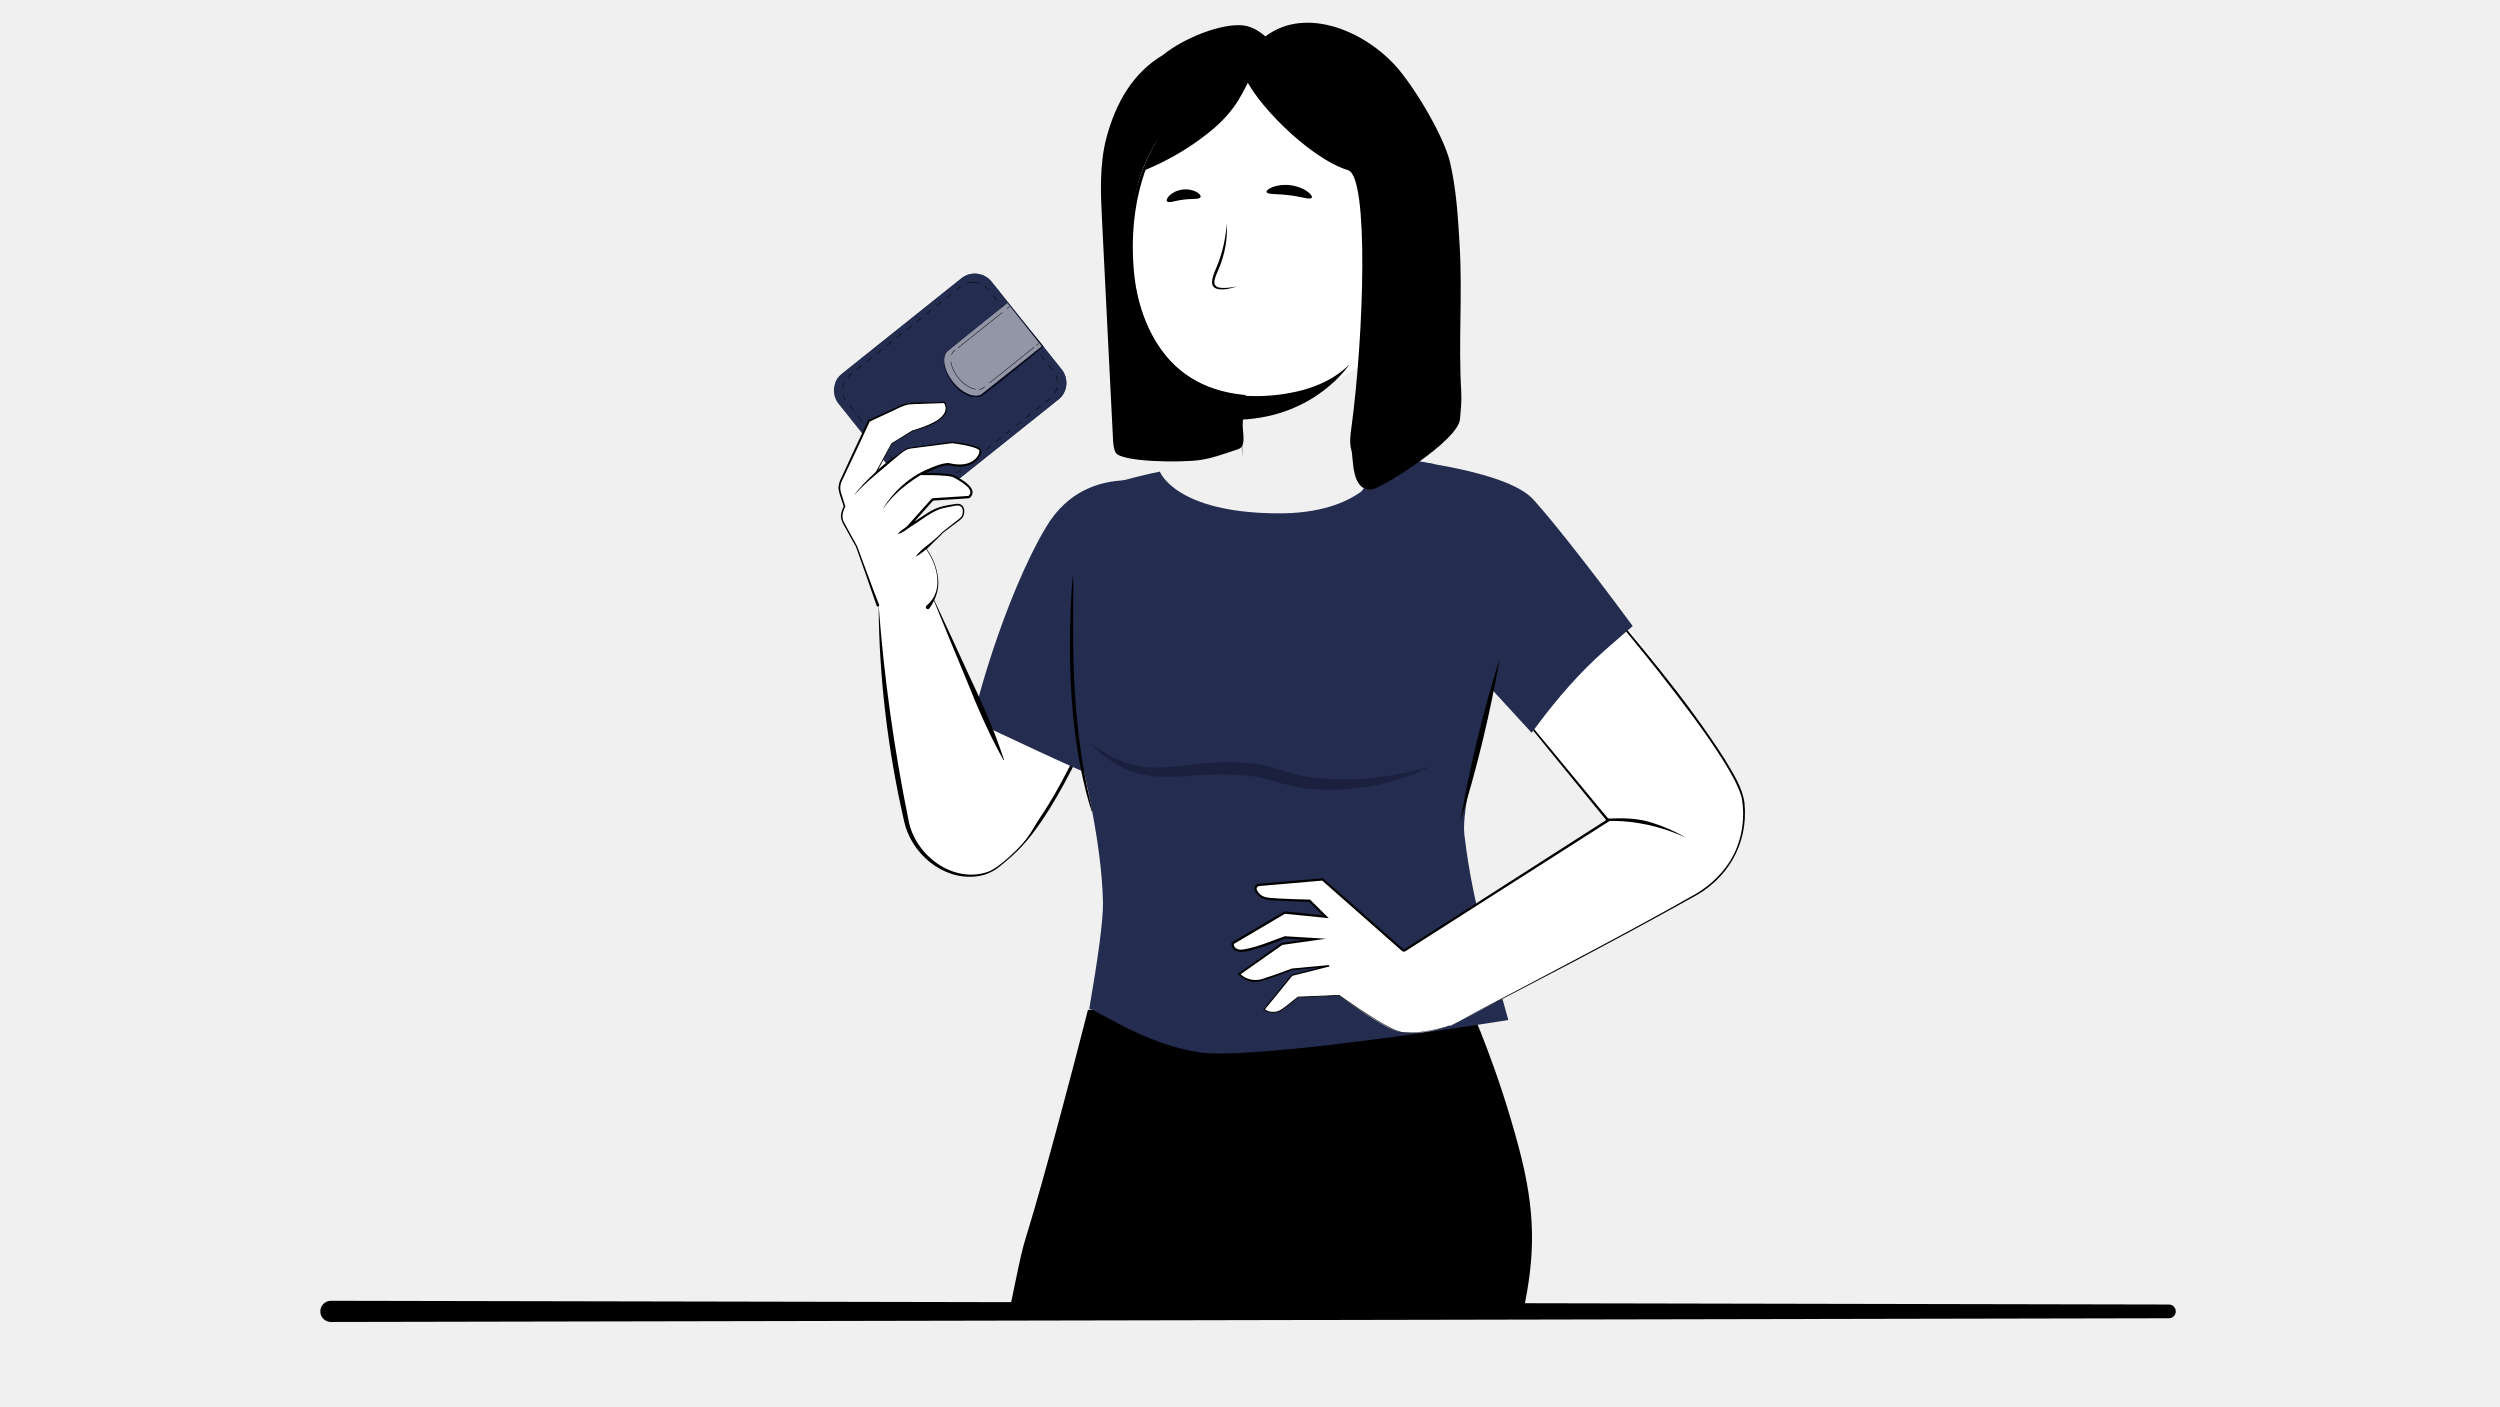
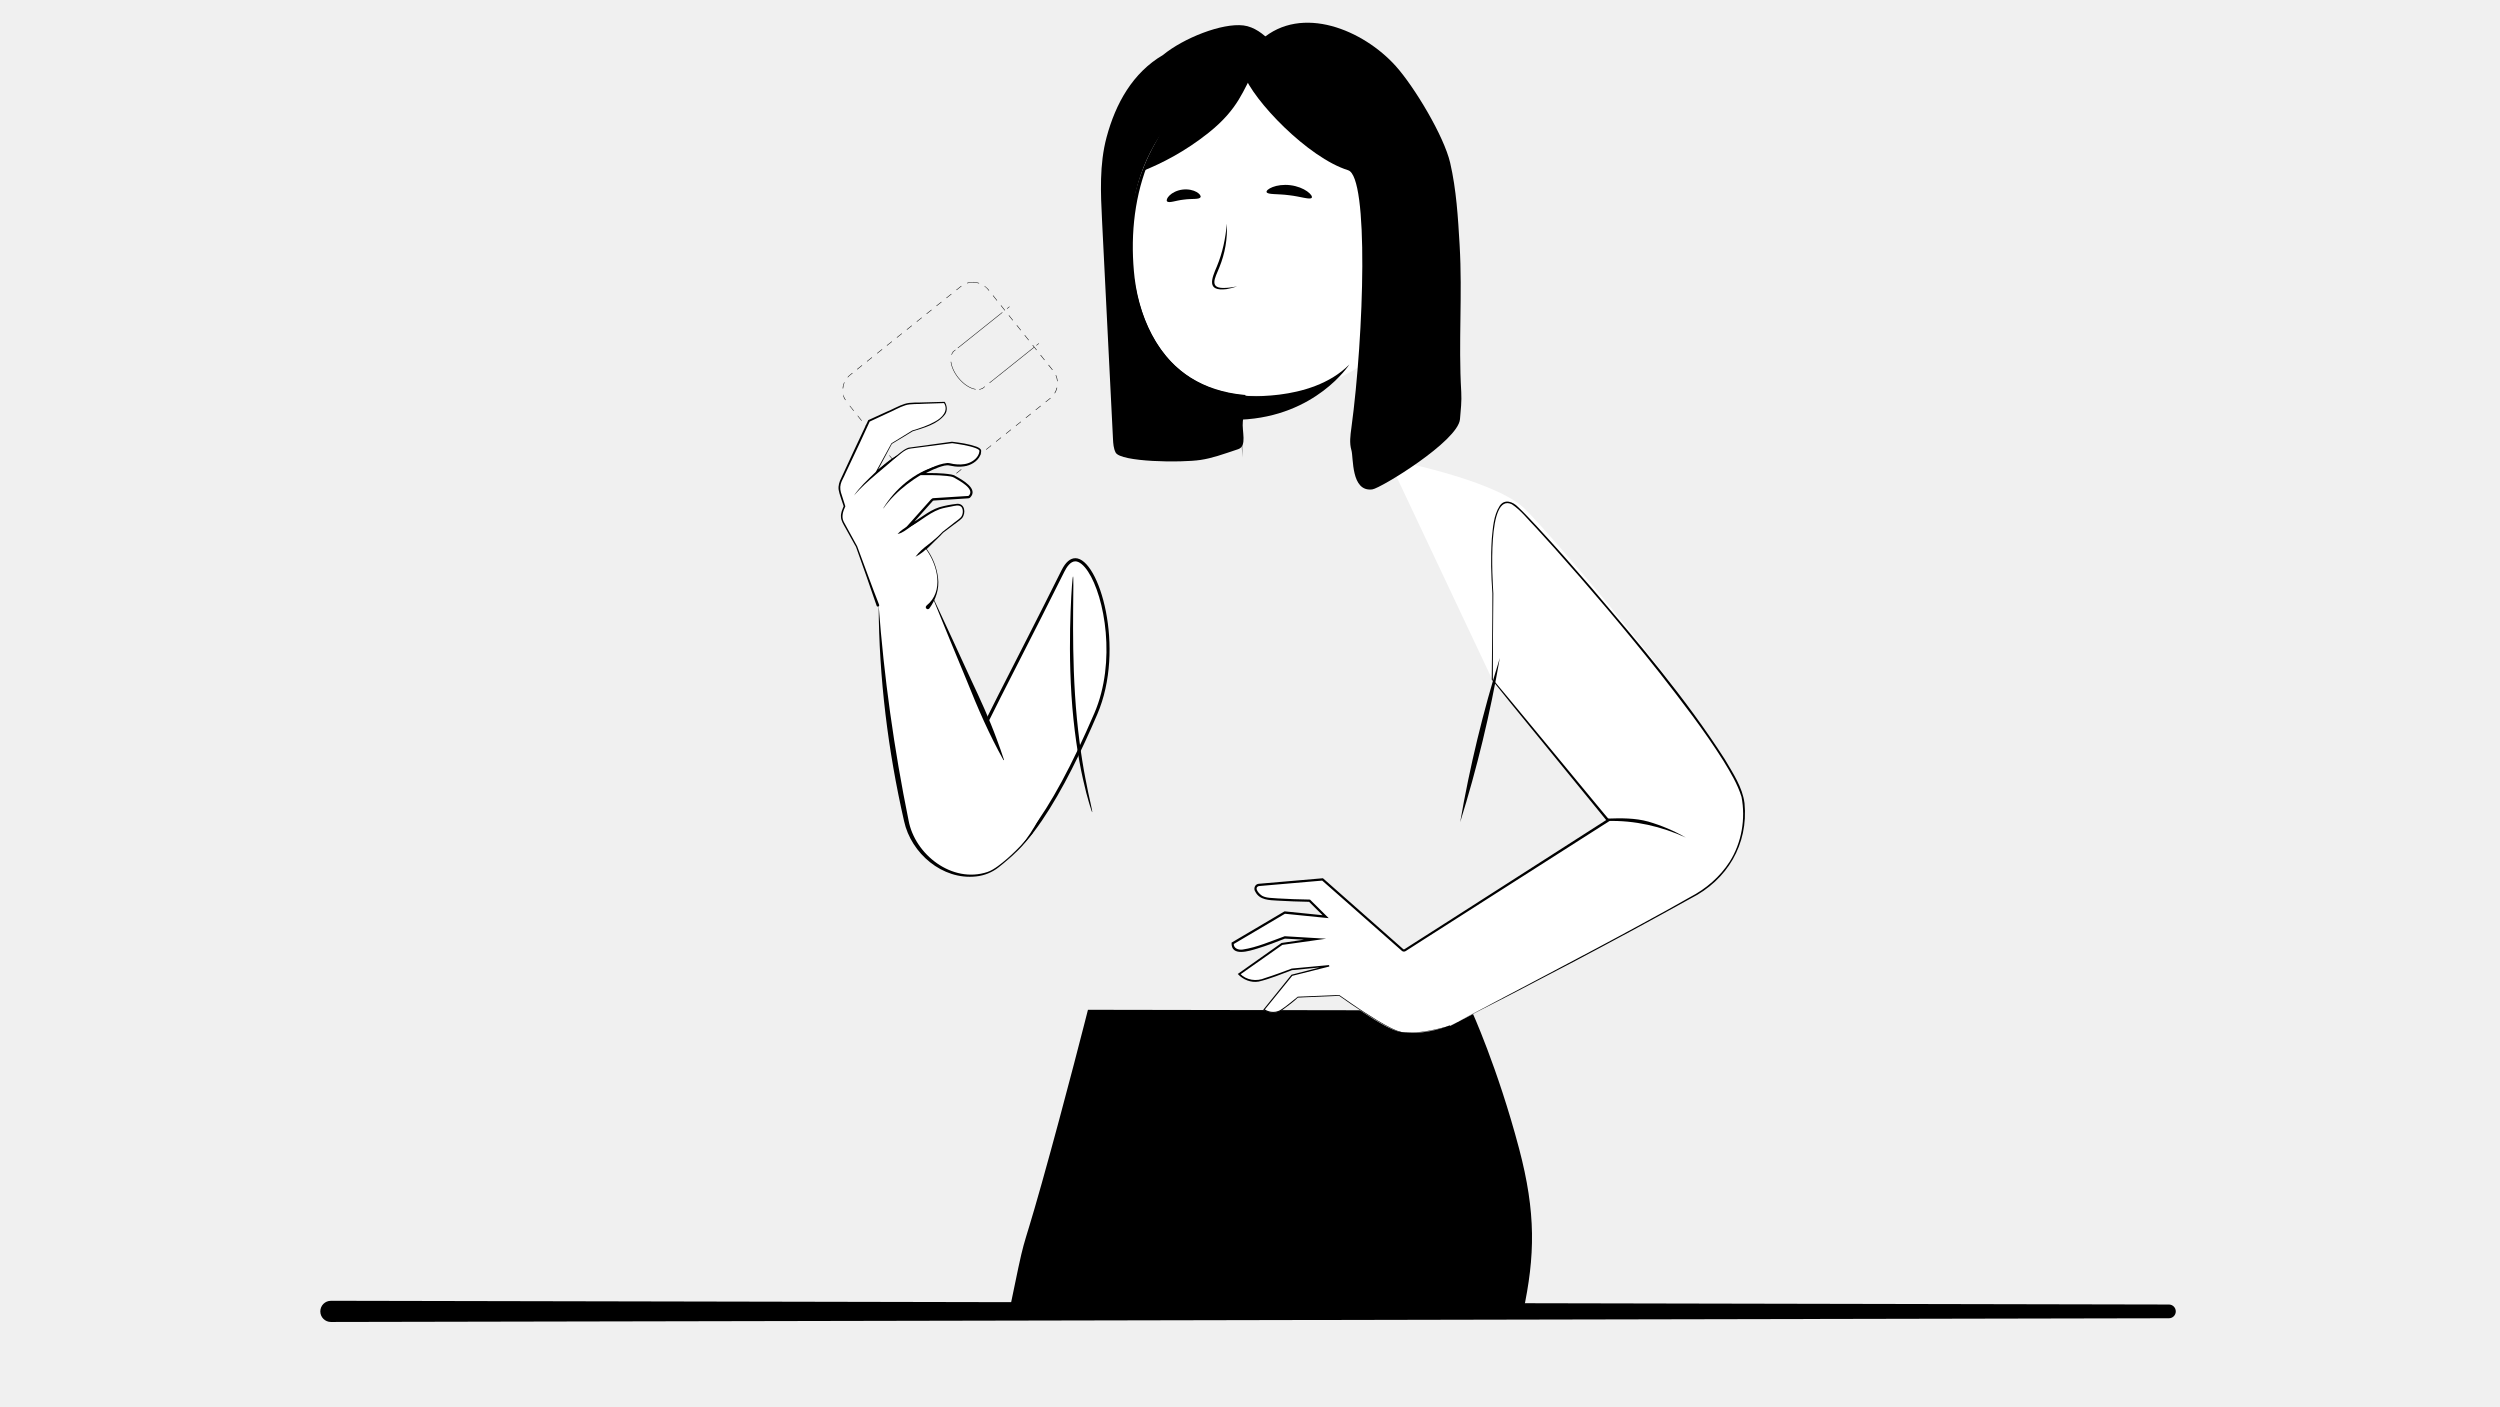
<svg xmlns="http://www.w3.org/2000/svg" width="640" height="360" viewBox="0 0 640 360" fill="none">
+   <defs>
+     <ref id="colorOne" param="c1" default="#242C4F" />
+     <ref id="colorTwo" param="c2" default="#9296A7" />
+   </defs>
  <path d="M376.702 258.683C376.702 258.683 383.381 273.25 388.866 293.965C393.244 310.5 393 321.5 389.91 335.918L257.953 337.7C263.202 312.333 260.669 324.366 266.721 302.804C272.773 281.241 278.516 258.506 278.516 258.506L376.695 258.675L376.702 258.683Z" fill="black" />
  <path d="M249.649 223.1C248.425 223.1 247.209 222.842 246.037 222.341C243.929 221.434 242.572 220.085 241.901 218.22C239.225 210.796 247.298 194.984 260.67 168.791C264.098 162.075 267.983 154.468 272.111 146.167C273.04 144.294 274.131 143.307 275.266 143.307C276.402 143.307 277.67 144.28 278.871 146.108C283.169 152.632 286.228 169.433 280.523 182.724C269.015 209.514 258.628 223.1 249.649 223.1Z" fill="white" />
  <path d="M275.273 143.703C276.268 143.703 277.433 144.632 278.546 146.328C282.8 152.778 285.815 169.402 280.161 182.568C268.72 209.195 258.458 222.701 249.656 222.701C248.491 222.701 247.326 222.457 246.198 221.971C244.193 221.108 242.911 219.84 242.277 218.086C239.66 210.825 247.702 195.078 261.031 168.974C264.459 162.259 268.344 154.651 272.479 146.343C273.076 145.141 274.049 143.703 275.273 143.703ZM275.273 142.9C274.035 142.9 272.818 143.851 271.757 145.981C247.253 195.24 232.87 217.113 245.881 222.701C247.142 223.239 248.395 223.497 249.656 223.497C261.414 223.497 272.995 201.278 280.898 182.878C288.174 165.944 281.392 142.893 275.273 142.893" fill="black" />
-   <path d="M300.118 124.832C300.118 124.832 278.784 116.48 267.814 134.902C256.771 153.443 248.581 184.257 249.311 184.567C249.311 184.567 282.403 200.379 282.956 199.672C283.509 198.964 300.118 124.832 300.118 124.832Z" fill="#242C4F" />
-   <path d="M374.88 213.67C373.369 201.02 392.248 144.684 388.57 137.939C384.205 129.948 379.524 122.215 377.327 122.244L367.442 119.723L367.162 118.794L355.418 116.656L348.533 125.805C344.316 128.857 337.615 131.481 327.051 131.422C300.807 131.275 296.922 120.733 296.922 120.733C289.639 122.126 277.859 125.783 277.859 125.783C274.07 128.26 274.187 140.947 275.168 152.535C274.541 166.512 274.195 182.229 275.396 187.913C277.667 198.595 281.994 215.543 282.363 230.884C282.473 235.454 280.992 245.871 278.854 258.241C281.943 259.147 292.698 267.057 306.771 269.365C320.837 271.672 386.13 261.123 386.13 261.123C382.178 246.217 377.313 234.053 374.88 213.678" fill="#242C4F" />
+   <path d="M300.118 124.832C300.118 124.832 278.784 116.48 267.814 134.902C256.771 153.443 248.581 184.257 249.311 184.567C249.311 184.567 282.403 200.379 282.956 199.672C283.509 198.964 300.118 124.832 300.118 124.832Z" fill="url(#colorOne)" />
+   <path d="M374.88 213.67C373.369 201.02 392.248 144.684 388.57 137.939C384.205 129.948 379.524 122.215 377.327 122.244L367.442 119.723L367.162 118.794L355.418 116.656L348.533 125.805C344.316 128.857 337.615 131.481 327.051 131.422C300.807 131.275 296.922 120.733 296.922 120.733C289.639 122.126 277.859 125.783 277.859 125.783C274.07 128.26 274.187 140.947 275.168 152.535C274.541 166.512 274.195 182.229 275.396 187.913C277.667 198.595 281.994 215.543 282.363 230.884C282.473 235.454 280.992 245.871 278.854 258.241C281.943 259.147 292.698 267.057 306.771 269.365C320.837 271.672 386.13 261.123 386.13 261.123C382.178 246.217 377.313 234.053 374.88 213.678" fill="url(#colorOne)" />
  <path d="M311.131 37.83C315.245 28.305 323.965 23.646 327.954 14.063C327.954 14.063 323.833 7.199 318.341 6.514C312.849 5.828 302.985 9.757 297.744 14.063C289.981 18.626 285.61 26.455 283.28 35.154C281.422 42.098 281.769 49.411 282.13 56.591C283.059 75.175 283.988 93.76 284.924 112.352C284.983 113.546 285.057 114.777 285.595 115.839C286.848 118.294 302.358 118.5 307.357 117.741C310.335 117.291 312.849 116.37 316.97 114.991C319.314 114.21 317.891 110.391 318.164 107.936C320.184 89.978 320.073 71.777 317.832 53.841L311.124 37.83H311.131Z" fill="black" />
  <path d="M367.089 60.196C367.089 84.914 345.025 101.265 322.46 101.265C299.894 101.265 289.5 84.789 289.5 60.071C289.5 35.353 308.136 16.127 330.694 16.127C353.252 16.127 367.082 35.478 367.082 60.196" fill="white" />
  <path d="M316.969 101.257C316.969 101.257 335.509 103.314 345.439 93.303C345.439 93.303 336.888 106.594 317.654 107.435L316.969 101.257Z" fill="black" />
  <path d="M298.774 51.548C299.276 52.079 300.964 51.32 303.065 51.099C305.158 50.804 306.979 51.121 307.333 50.487C307.488 50.177 307.149 49.624 306.323 49.153C305.505 48.681 304.185 48.356 302.74 48.533C301.303 48.71 300.101 49.352 299.423 50.008C298.738 50.671 298.546 51.283 298.767 51.548" fill="black" />
  <path d="M314.064 57.305C314.278 61.087 313.593 64.92 312.162 68.429C311.057 71.186 309.258 74.031 313.924 73.692C314.853 73.648 315.782 73.479 316.704 73.316C315.812 73.626 314.897 73.862 313.954 74.024C308.838 74.636 310.135 71.415 311.528 68.186C312.959 64.721 313.747 61.057 314.057 57.312" fill="black" />
  <path d="M315.188 101.715C315.954 100.978 316.854 101.236 317.48 101.988C317.945 107.015 317.974 112.072 318.048 117.122C317.812 112.655 317.546 106.411 317.008 102.032L317.229 102.246C316.544 102.784 315.586 102.489 315.195 101.715" fill="black" />
  <path d="M362.09 44.861C357.896 29.83 345.282 16.738 329.072 16.413C313.089 15.713 299.009 27.891 293.657 42.407C290.163 51.526 289.352 61.559 290.465 71.209C291.851 82.628 297.667 94.26 308.769 98.838C314.151 101.22 320.137 101.522 325.939 101.772C329.838 101.883 333.826 101.721 337.512 100.305L337.564 100.431C332.057 102.819 325.88 102.532 320.012 102.281C316.023 102.134 312.035 101.433 308.327 99.9C294.63 94.577 288.784 79.185 288.777 65.414C288.224 47.678 296.208 29.012 311.998 19.989C320.587 14.858 331.549 13.796 340.8 17.762C351.762 22.377 360.056 33.568 362.09 44.861Z" fill="black" />
  <path d="M324.248 49.174C324.491 49.867 327.035 49.579 330.02 49.977C333.013 50.316 335.409 51.223 335.815 50.611C335.992 50.316 335.586 49.66 334.62 48.975C333.662 48.289 332.129 47.633 330.337 47.412C328.546 47.191 326.902 47.456 325.804 47.883C324.698 48.311 324.138 48.849 324.248 49.181" fill="black" />
  <path d="M292.859 43.638C297.341 41.825 303.298 38.861 309.416 33.974C317.223 27.745 318.262 22.864 321.086 18.183C314.547 17.896 311.834 15.721 305.295 15.434L292.852 43.638H292.859Z" fill="black" />
  <path d="M274.701 147.566C274.76 147.566 274.789 148.422 274.782 149.962C274.767 151.68 274.745 153.862 274.723 156.479C274.686 161.978 274.678 169.571 275.209 177.931C275.74 186.291 276.802 193.81 277.848 199.199C278.364 201.897 278.821 204.072 279.175 205.568C279.514 207.065 279.669 207.905 279.61 207.927C279.551 207.942 279.278 207.139 278.829 205.657C278.372 204.182 277.819 202.023 277.214 199.332C276.005 193.95 274.826 186.394 274.295 177.99C273.764 169.586 273.868 161.964 274.074 156.464C274.177 153.715 274.302 151.488 274.42 149.955C274.538 148.422 274.634 147.574 274.693 147.574" fill="black" />
  <path d="M237.68 150.396L256.869 194.51L268.428 196.943C270.33 205.258 262.007 218.668 253.832 223.098C246.666 226.976 234.628 221.27 232.063 210.286C231.06 205.671 230.139 200.901 229.306 195.977C226.696 180.511 225.406 168.281 225.008 154.938" fill="white" />
-   <path d="M270.929 102.275L240.329 126.72C237.97 128.607 234.527 128.224 232.64 125.865L214.674 103.381C212.787 101.022 213.171 97.579 215.537 95.692L246.13 71.247C248.489 69.36 251.932 69.743 253.819 72.109L271.784 94.594C273.672 96.953 273.288 100.395 270.929 102.282" fill="#242C4F" />
-   <path d="M246.233 71.165L215.448 95.765C214.659 96.392 214.106 97.21 213.797 98.109L245.216 73.008C247.42 71.246 250.737 71.747 252.632 74.114L257.792 80.572L253.974 83.624L244.309 91.408C242.945 93.023 243.55 96.362 245.813 99.193C248.076 102.024 251.194 103.351 253.074 102.378L262.805 94.666L266.624 91.615L268.54 94.01C270.435 96.384 270.184 99.731 267.988 101.486L235.979 127.066C235.713 127.28 235.433 127.457 235.138 127.604C236.849 128.216 238.788 127.98 240.262 126.801L271.047 102.208C273.354 100.365 273.664 96.915 271.74 94.504L253.922 72.204C251.998 69.794 248.563 69.337 246.255 71.18" fill="#242C4F" />
+   <path d="M270.929 102.275L240.329 126.72C237.97 128.607 234.527 128.224 232.64 125.865L214.674 103.381C212.787 101.022 213.171 97.579 215.537 95.692L246.13 71.247C248.489 69.36 251.932 69.743 253.819 72.109L271.784 94.594C273.672 96.953 273.288 100.395 270.929 102.282" fill="url(#colorOne)" />
+   <path d="M246.233 71.165L215.448 95.765C214.659 96.392 214.106 97.21 213.797 98.109L245.216 73.008C247.42 71.246 250.737 71.747 252.632 74.114L257.792 80.572L253.974 83.624L244.309 91.408C242.945 93.023 243.55 96.362 245.813 99.193C248.076 102.024 251.194 103.351 253.074 102.378L262.805 94.666L266.624 91.615L268.54 94.01C270.435 96.384 270.184 99.731 267.988 101.486L235.979 127.066C235.713 127.28 235.433 127.457 235.138 127.604C236.849 128.216 238.788 127.98 240.262 126.801L271.047 102.208C273.354 100.365 273.664 96.915 271.74 94.504L253.922 72.204C251.998 69.794 248.563 69.337 246.255 71.18" fill="url(#colorOne)" />
  <path d="M249.084 72.188H249.032C248.619 72.188 248.207 72.247 247.801 72.35C247.72 72.372 247.639 72.402 247.558 72.424L247.595 72.542C248.096 72.372 248.619 72.291 249.15 72.291V72.166L249.084 72.188ZM246.047 73.198C246.047 73.198 246.032 73.206 246.032 73.213C246.032 73.213 245.966 73.264 245.936 73.287L244.801 74.193L244.882 74.289L246.025 73.375C246.061 73.346 246.106 73.309 246.15 73.279L246.076 73.176L246.047 73.198ZM243.511 75.225L242.243 76.243L242.324 76.338L243.592 75.321L243.511 75.225ZM240.967 77.253L239.699 78.27L239.781 78.366L241.049 77.348L240.967 77.253ZM238.432 79.28L237.164 80.297L237.245 80.393L238.513 79.376L238.432 79.28ZM235.888 81.314L234.945 82.067C234.775 82.207 234.65 82.302 234.65 82.302L234.731 82.398L235.999 81.381L235.918 81.285L235.888 81.314ZM233.352 83.342L232.888 83.718C232.888 83.718 232.873 83.733 232.858 83.74C232.505 84.02 232.106 84.344 232.106 84.344L232.188 84.44L233.456 83.423L233.374 83.327L233.352 83.342ZM230.809 85.369C230.809 85.369 230.809 85.369 230.802 85.376C230.603 85.531 229.563 86.364 229.563 86.364L229.644 86.46L230.912 85.443L230.831 85.347L230.809 85.369ZM228.273 87.396L227.005 88.414L227.086 88.51L228.354 87.492L228.273 87.396ZM225.73 89.431C225.73 89.431 225.42 89.674 225.111 89.925C225.111 89.925 225.103 89.932 225.096 89.94H225.081V89.954L224.521 90.404L224.602 90.5L225.87 89.483L225.789 89.387L225.73 89.431ZM223.186 91.458L221.919 92.476L222 92.571L223.268 91.554L223.186 91.458ZM220.651 93.486L219.383 94.503L219.464 94.599L220.732 93.581L220.651 93.486ZM218.107 95.52L217.635 95.903C217.635 95.903 217.628 95.903 217.628 95.911C217.392 96.103 217.186 96.302 216.994 96.523C216.994 96.523 216.987 96.53 216.979 96.537L217.075 96.619C217.274 96.383 217.503 96.162 217.746 95.97L218.269 95.557L218.188 95.461L218.107 95.52ZM216.058 97.982C215.918 98.322 215.822 98.675 215.756 99.037C215.756 99.037 215.756 99.044 215.756 99.051V99.059C215.756 99.059 215.756 99.059 215.756 99.066C215.756 99.066 215.756 99.073 215.756 99.081V99.096C215.741 99.213 215.726 99.331 215.719 99.442H215.844C215.881 98.919 215.999 98.403 216.198 97.909L216.08 97.864L216.058 97.982ZM215.969 101.138L215.851 101.167C215.874 101.241 215.888 101.307 215.91 101.381C215.91 101.381 215.91 101.388 215.91 101.396C215.91 101.396 215.91 101.403 215.91 101.41C215.91 101.41 215.91 101.418 215.91 101.425C215.91 101.425 215.91 101.425 215.91 101.432C215.91 101.432 215.91 101.432 215.91 101.44C215.91 101.44 215.91 101.44 215.91 101.447V101.455C215.91 101.455 215.91 101.455 215.91 101.462C215.91 101.462 215.91 101.462 215.91 101.469C215.91 101.469 215.91 101.477 215.91 101.484C215.91 101.484 215.91 101.491 215.91 101.499C215.91 101.499 215.91 101.506 215.91 101.513C215.91 101.528 215.925 101.543 215.933 101.558C215.933 101.558 215.933 101.565 215.933 101.572C216.05 101.875 216.205 102.17 216.39 102.45L216.493 102.383C216.205 101.941 215.992 101.455 215.851 100.938M217.599 103.858L217.503 103.939L218.137 104.728C218.137 104.728 218.137 104.728 218.137 104.735C218.336 104.986 218.498 105.199 218.498 105.199L218.594 105.118L217.576 103.85L217.599 103.858ZM219.626 106.394L219.53 106.475L219.788 106.799C219.788 106.799 219.788 106.799 219.788 106.806C220.09 107.182 220.525 107.728 220.525 107.728L220.621 107.647L219.604 106.379L219.626 106.394ZM221.653 108.937L221.557 109.018L222.575 110.286L222.67 110.205L221.653 108.937ZM223.688 111.473L223.592 111.554C223.592 111.554 223.806 111.827 224.042 112.114C224.042 112.114 224.042 112.114 224.042 112.122L224.602 112.822L224.698 112.741L223.68 111.473H223.688ZM225.715 114.016L225.619 114.097L226.637 115.365L226.732 115.284L225.715 114.016ZM227.742 116.552L227.646 116.633L228.479 117.673V117.687C228.479 117.687 228.479 117.695 228.487 117.695C228.583 117.813 228.642 117.886 228.642 117.886L228.738 117.805L227.72 116.537L227.742 116.552ZM229.777 119.095L229.681 119.177L230.698 120.444L230.794 120.363L229.777 119.095ZM231.804 121.631L231.708 121.712C231.708 121.712 232.018 122.103 232.298 122.45L232.718 122.98L232.814 122.899L231.797 121.631H231.804ZM233.839 124.153L233.75 124.241C233.75 124.241 233.75 124.248 233.758 124.256C233.765 124.263 233.758 124.256 233.765 124.263C233.773 124.271 233.78 124.278 233.787 124.285C234.126 124.632 234.51 124.919 234.923 125.148C234.937 125.155 234.952 125.162 234.959 125.17C234.959 125.17 234.967 125.17 234.974 125.177C234.974 125.177 234.974 125.177 234.989 125.177H234.996C234.996 125.177 235.004 125.177 235.011 125.185C235.011 125.185 235.018 125.185 235.026 125.185C235.026 125.185 235.026 125.185 235.033 125.185L235.092 125.074C234.62 124.831 234.2 124.514 233.831 124.13M238.181 125.59C237.923 125.634 237.65 125.656 237.385 125.656C237.119 125.656 236.861 125.634 236.596 125.597L236.574 125.723C236.648 125.737 236.721 125.745 236.795 125.752C236.795 125.752 236.795 125.752 236.802 125.752C236.802 125.752 236.802 125.752 236.81 125.752C236.81 125.752 236.81 125.752 236.817 125.752C236.817 125.752 236.817 125.752 236.824 125.752H236.832H236.839H236.847H236.861H236.869H236.876H236.883H236.891H236.898H236.906H236.913H236.928H236.942H236.95H236.965H236.979H236.994H237.009H237.031H237.053H237.082H237.112H237.267H237.296C237.488 125.752 237.68 125.73 237.871 125.708C237.901 125.708 237.938 125.701 237.967 125.693L237.945 125.568L238.181 125.59ZM240.982 124.16L240.474 124.565C240.223 124.764 239.958 124.934 239.685 125.081L239.744 125.192C239.795 125.162 239.854 125.133 239.906 125.104C239.906 125.104 239.921 125.096 239.928 125.089C239.928 125.089 239.935 125.089 239.943 125.081H239.95C239.95 125.081 239.95 125.081 239.958 125.081C239.994 125.052 240.466 124.676 240.466 124.676L240.385 124.58L240.982 124.16ZM243.526 122.133L242.258 123.15L242.339 123.246L243.607 122.228L243.526 122.133ZM246.061 120.105L244.793 121.123L244.875 121.219L245.007 121.115L245.015 121.108C245.015 121.108 245.015 121.108 245.022 121.101C245.361 120.828 246.135 120.209 246.135 120.209L246.054 120.113L246.061 120.105ZM248.605 118.071L247.337 119.088L247.418 119.184C247.418 119.184 247.558 119.066 247.75 118.919L248.664 118.189L248.583 118.093L248.605 118.071ZM251.141 116.043L249.873 117.061L249.954 117.157C249.954 117.157 250.448 116.759 250.816 116.464C250.816 116.464 250.816 116.464 250.816 116.456L251.185 116.161L251.104 116.066L251.141 116.043ZM253.684 114.016L252.416 115.034L252.497 115.129L252.984 114.739C253.345 114.451 253.765 114.112 253.765 114.112L253.684 114.016ZM256.22 111.982L254.952 112.999L255.033 113.095L256.301 112.077L256.22 111.982ZM258.763 109.954L257.495 110.972L257.576 111.067L258.395 110.411C258.395 110.411 258.402 110.404 258.409 110.397C258.645 110.205 258.837 110.05 258.837 110.05L258.756 109.954H258.763ZM261.299 107.927L260.031 108.944L260.112 109.04L261.38 108.023L261.299 107.927ZM263.842 105.9L262.574 106.917L262.656 107.013L263.924 105.996L263.842 105.9ZM266.378 103.865L265.11 104.882L265.191 104.978L265.973 104.352C266.231 104.145 266.459 103.961 266.459 103.961L266.378 103.865ZM268.914 101.838C268.877 101.867 268.841 101.904 268.804 101.934L267.654 102.855L267.735 102.951L268.885 102.03C268.885 102.03 268.914 102.007 268.929 101.993C268.929 101.993 268.959 101.963 268.973 101.956L268.892 101.86L268.914 101.838ZM270.536 99.177C270.418 99.693 270.219 100.187 269.946 100.636L270.057 100.703C270.293 100.319 270.47 99.906 270.595 99.486C270.595 99.486 270.595 99.486 270.595 99.479C270.595 99.479 270.595 99.472 270.595 99.464C270.617 99.398 270.632 99.331 270.647 99.258L270.521 99.228L270.536 99.177ZM270.352 96.021L270.241 96.073C270.455 96.56 270.588 97.068 270.639 97.599L270.765 97.584C270.713 97.053 270.58 96.523 270.359 96.021M268.465 93.39L268.369 93.471L269.386 94.739L269.482 94.658L269.393 94.547V94.54C269.393 94.54 269.393 94.54 269.393 94.532C269.128 94.208 268.487 93.397 268.487 93.397M266.43 90.854L266.334 90.935L267.351 92.203L267.447 92.122L266.518 90.957V90.942C266.467 90.891 266.445 90.861 266.445 90.861M264.403 88.31L264.307 88.391L265.324 89.659L265.42 89.578L265.243 89.357C265.243 89.357 265.243 89.35 265.236 89.343C264.941 88.974 264.417 88.318 264.417 88.318M262.375 85.775L262.28 85.856L263.297 87.124L263.393 87.043C263.393 87.043 262.619 86.069 262.42 85.826C262.42 85.826 262.405 85.811 262.405 85.804C262.405 85.804 262.405 85.804 262.405 85.797L262.375 85.775ZM260.348 83.231L260.252 83.312L261.27 84.58L261.365 84.499L260.348 83.231ZM258.314 80.695L258.218 80.776L259.235 82.044L259.331 81.963L258.314 80.695ZM256.286 78.152L256.19 78.233L257.208 79.501L257.304 79.42L256.286 78.152ZM254.259 75.616L254.163 75.697L255.18 76.965L255.276 76.884L254.259 75.616ZM252.106 73.191L252.033 73.294C252.372 73.545 252.674 73.839 252.947 74.178L253.146 74.429L253.242 74.348L253.057 74.112C253.057 74.112 253.057 74.112 253.05 74.105C253.05 74.105 253.05 74.097 253.043 74.09C253.043 74.09 253.028 74.075 253.02 74.068C252.777 73.788 252.512 73.545 252.224 73.331M249.084 72.188V72.314C249.615 72.314 250.131 72.395 250.632 72.564L250.669 72.446C250.168 72.284 249.637 72.195 249.106 72.188H249.077H249.084Z" fill="black" />
  <g style="mix-blend-mode:multiply">
    <mask id="mask0_5018_8199" style="mask-type:luminance" maskUnits="userSpaceOnUse" x="241" y="77" width="27" height="25">
      <path d="M267.165 77.541H241.562V101.677H267.165V77.541Z" fill="white" />
    </mask>
    <g mask="url(#mask0_5018_8199)">
-       <path d="M251.886 82.421C248.738 84.972 245.598 87.53 242.502 90.147C240.991 92.447 242.62 95.639 244.205 97.593C245.731 99.48 248.731 101.551 250.898 100.652C253.471 98.573 256.059 96.509 258.661 94.467C261.271 92.425 263.873 90.39 266.505 88.385L266.453 88.835L262.155 83.232C260.828 81.411 259.037 79.325 257.924 77.644C255.897 79.214 253.884 80.814 251.879 82.406M251.886 82.421C253.899 80.799 255.919 79.185 257.909 77.541C259.406 79.384 260.939 81.19 262.45 83.018L266.969 88.444L267.168 88.687L266.918 88.894C261.824 93.162 256.641 97.335 251.378 101.389C246.682 103.173 241.293 96.339 241.573 91.997C241.625 91.267 241.853 90.516 242.347 89.955C245.561 87.486 248.724 84.957 251.886 82.429" fill="#242C4F" />
+       <path d="M251.886 82.421C248.738 84.972 245.598 87.53 242.502 90.147C240.991 92.447 242.62 95.639 244.205 97.593C245.731 99.48 248.731 101.551 250.898 100.652C253.471 98.573 256.059 96.509 258.661 94.467C261.271 92.425 263.873 90.39 266.505 88.385L266.453 88.835L262.155 83.232C260.828 81.411 259.037 79.325 257.924 77.644C255.897 79.214 253.884 80.814 251.879 82.406M251.886 82.421C253.899 80.799 255.919 79.185 257.909 77.541C259.406 79.384 260.939 81.19 262.45 83.018L266.969 88.444L267.168 88.687L266.918 88.894C261.824 93.162 256.641 97.335 251.378 101.389C246.682 103.173 241.293 96.339 241.573 91.997C241.625 91.267 241.853 90.516 242.347 89.955C245.561 87.486 248.724 84.957 251.886 82.429" fill="url(#colorOne)" />
    </g>
  </g>
-   <path d="M251.877 82.421L242.411 90.044C241.077 91.636 241.711 94.946 243.967 97.769C246.223 100.593 249.319 101.942 251.162 100.991L260.686 93.442L266.702 88.636L257.892 77.607L251.877 82.414V82.421Z" fill="#9296A7" />
+   <path d="M251.877 82.421L242.411 90.044C241.077 91.636 241.711 94.946 243.967 97.769C246.223 100.593 249.319 101.942 251.162 100.991L260.686 93.442L266.702 88.636L257.892 77.607L251.877 82.414V82.421Z" fill="url(#colorTwo)" />
  <path d="M258.431 78.508L257.797 79.016" stroke="black" stroke-width="0.118" stroke-miterlimit="10" />
  <path d="M256.607 79.975L252.066 83.602L245.203 89.086" stroke="black" stroke-width="0.118" stroke-miterlimit="10" />
  <path d="M244.596 89.564L244.279 89.815L243.962 90.073L243.992 90.11C243.822 90.316 243.69 90.552 243.594 90.81" stroke="black" stroke-width="0.118" stroke-miterlimit="10" />
  <path d="M243.438 92.609C243.6 93.885 244.241 95.359 245.317 96.701C246.659 98.382 248.34 99.443 249.77 99.664" stroke="black" stroke-width="0.118" stroke-miterlimit="10" />
  <path d="M250.68 99.686C250.96 99.649 251.218 99.575 251.454 99.45L251.483 99.479L251.8 99.221L252.117 98.971" stroke="black" stroke-width="0.118" stroke-miterlimit="10" />
  <path d="M253.312 98.021L259.579 93.016L264.717 88.902" stroke="black" stroke-width="0.118" stroke-miterlimit="10" />
  <path d="M265.312 88.423L265.954 87.922" stroke="black" stroke-width="0.118" stroke-miterlimit="10" />
  <path d="M241.758 103.02L232.035 103.314L222.459 107.73L215.293 123.071C214.836 124.052 214.763 125.172 215.102 126.197L216.2 129.603L215.75 130.708C215.338 131.733 215.404 132.89 215.942 133.856L219.296 139.916L224.744 154.94L230.487 158.183C231.062 158.205 234.74 158.301 237.556 155.382C240.055 152.794 240.129 149.647 240.137 148.976C240.085 147.951 239.915 146.661 239.473 145.224C238.832 143.123 237.873 141.545 237.114 140.513C238.537 139.09 239.96 137.667 241.382 136.245L246.388 132.419C246.403 132.227 247.066 130.524 246.24 129.617C245.629 128.946 244.139 129.219 243.881 129.175C242.215 129.912 241.132 129.765 239.466 130.502C237.623 131.313 234.534 133.812 232.691 134.623L238.729 127.848L248.01 127.258C248.01 127.258 251.032 125.563 244.471 122.105C243.587 121.221 235.927 121.368 235.927 121.368C235.927 121.368 241.146 118.412 242.997 118.862C249.057 120.351 251.172 116.576 250.951 115.331C250.73 114.077 243.734 113.266 243.734 113.266L232.691 114.741C231.932 114.874 230.9 115.729 230.302 116.208L224.442 120.631L228.268 113.561L233.568 110.318C241.272 108.128 243.306 105.614 241.744 103.027" fill="white" />
  <path d="M239.541 119.414C234.44 122.068 229.53 125.385 226.169 130.133L226.117 130.103C229.132 125.186 234.035 120.984 239.541 119.414Z" fill="black" />
  <path d="M230.117 116.369C226.365 119.922 221.927 122.996 218.609 126.859C220.091 124.707 222.015 122.901 223.895 121.102C225.775 119.362 227.876 117.453 230.117 116.369Z" fill="black" />
  <path d="M229.781 136.694C230.614 135.773 231.632 135.124 232.708 134.542C233.747 133.996 234.875 133.156 235.893 132.787C234.927 133.517 233.946 134.232 232.966 134.94C232.008 135.625 230.909 136.517 229.781 136.694Z" fill="black" />
  <path d="M234.359 142.526C235.259 141.317 236.379 140.358 237.566 139.459C238.724 138.596 239.918 137.432 241.083 136.746C238.959 138.619 236.836 141.331 234.367 142.526" fill="black" />
  <path d="M237.198 155.02C241.731 151.415 240.036 144.633 237.043 140.556L236.998 140.49L237.057 140.431C237.057 140.431 241.304 136.133 241.311 136.126C241.318 136.126 243.692 134.268 243.7 134.268C244.326 133.708 245.476 133 246.007 132.396C246.545 131.725 246.663 130.508 246.154 129.815C245.513 129.1 244.37 129.52 243.515 129.668C242.527 129.867 241.54 130.029 240.603 130.339C237.33 131.504 234.868 134.238 231.514 135.492L232.48 134.408L236.77 129.602L237.846 128.4C238.112 128.127 238.502 127.545 238.923 127.53C240.736 127.412 243.965 127.213 245.778 127.095L247.385 126.992L247.784 126.97C247.887 126.97 247.938 126.94 248.005 126.896C249.715 125.171 245.52 123.033 244.282 122.289C243.714 121.964 243.029 121.935 242.38 121.839C239.874 121.581 237.315 121.61 234.794 121.64C237.234 120.387 239.682 118.824 242.498 118.529C243.029 118.514 243.596 118.706 244.098 118.787C245.336 118.964 246.678 118.986 247.857 118.573C249.199 118.131 250.592 116.988 250.732 115.521C250.813 115.167 250.261 114.932 249.811 114.74C247.96 114.032 245.543 113.715 243.766 113.45L233.202 114.814C231.484 114.968 230.202 116.634 228.786 117.519L224.518 120.718L224.083 121.043L224.341 120.564L228.196 113.509L228.211 113.487L228.233 113.472L233.526 110.214C235.531 109.609 237.559 108.953 239.38 107.913C241.134 106.992 242.962 105.112 241.621 103.107L241.761 103.188L236.704 103.358C235.251 103.498 233.099 103.299 231.728 103.77C230.371 104.183 228.484 105.267 227.142 105.827L222.557 107.965L222.675 107.847L220.191 113.229C219.358 115.005 217.205 119.554 216.394 121.271C216.099 122.045 215.391 123.151 215.222 123.94C214.979 124.884 215.148 125.805 215.487 126.719L216.387 129.543L216.409 129.616C215.826 130.877 215.318 132.292 216.018 133.612L216.696 134.85C216.696 134.85 219.431 139.841 219.446 139.863C221.105 144.242 223.338 150.53 225.056 154.828C225.122 155.005 225.034 155.204 224.864 155.27C224.687 155.337 224.488 155.248 224.422 155.079C222.933 150.729 220.721 144.382 219.129 139.981C219.173 140.114 216.365 135.005 216.372 135.042C215.952 134.283 215.296 133.258 215.288 132.351C215.192 131.356 215.642 130.427 216.003 129.535V129.675C215.708 128.643 214.831 126.432 214.691 125.385C214.544 124.36 214.883 123.291 215.34 122.414C217.375 117.998 220.132 112.049 222.233 107.641L222.269 107.56L222.351 107.523L226.951 105.422C228.359 104.862 230.157 103.822 231.61 103.387C233.055 102.908 235.185 103.114 236.689 103.004L241.746 102.871H241.842C242.461 103.822 242.601 105.12 241.93 106.085C240.006 108.658 236.431 109.535 233.63 110.42L228.314 113.641C228.44 113.428 224.518 120.741 224.54 120.689L224.363 120.542L228.602 117.32C229.899 116.443 230.99 115.226 232.465 114.644C232.715 114.57 232.914 114.57 233.143 114.533L243.7 113.081C245.823 113.339 247.931 113.627 249.966 114.342C250.423 114.541 251.042 114.762 251.175 115.315C251.241 117.143 249.59 118.536 248.012 119.089C246.464 119.627 244.776 119.546 243.206 119.2C242.675 119.075 242.269 119.097 241.761 119.2C239.785 119.672 237.883 120.645 236.062 121.625L235.922 121.102C238.458 121.102 241.009 121.043 243.523 121.47C243.913 121.551 244.341 121.655 244.673 121.92L244.606 121.868C246.287 122.805 250.622 125.149 248.336 127.397C248.086 127.611 247.702 127.582 247.408 127.604L245.801 127.707C244.193 127.81 240.972 128.017 239.372 128.12C239.225 128.142 238.908 128.105 238.805 128.238L238.281 128.82C237.581 129.609 233.711 133.958 232.922 134.836L232.575 134.356C235.244 133.096 237.544 130.796 240.434 129.86C241.952 129.432 243.383 129.159 244.938 128.982C247.002 128.791 247.349 131.341 246.28 132.654C245.631 133.332 244.592 133.958 243.876 134.548L241.466 136.362C241.54 136.317 237.161 140.593 237.183 140.593V140.468C238.797 142.657 239.822 145.267 240.139 147.965C240.5 150.729 239.571 153.509 237.92 155.75C237.448 156.325 236.615 155.565 237.19 155.049" fill="black" />
  <path d="M264.377 213.258C261.76 216.443 258.944 219.502 255.641 222.031C254.004 223.336 251.977 224.147 249.884 224.368C241.266 225.334 233.245 218.463 231.446 210.221C227.311 192.116 225.026 173.517 224.93 154.939C226.286 173.185 228.888 191.799 232.582 209.963C234.174 218.809 243.831 226.24 252.795 223.225C253.754 222.901 254.609 222.333 255.442 221.743C258.745 219.311 261.612 216.296 264.273 213.17L264.377 213.258Z" fill="black" />
  <path d="M239.141 153.576C241.515 158.626 246.218 168.799 248.525 173.871C250.906 178.928 253.251 184.007 255.175 189.263C255.735 190.789 256.561 193.008 257.033 194.549L256.907 194.608C253.265 188.106 250.28 181.228 247.523 174.313C245.378 169.175 241.102 158.795 239.016 153.635L239.141 153.576Z" fill="black" />
  <path d="M446.346 205.459C445.321 192.581 394.964 134.195 389.774 129.728C381.318 122.452 355.406 117.564 355.406 117.564L382.019 173.974L411.669 210.03L359.358 243.484L359.623 243.911L359.38 243.594L338.576 225.15L322.624 226.528C321.746 226.602 321.238 227.59 321.717 228.334C322.181 229.057 322.911 229.794 324.039 230C326.464 230.457 335.252 230.605 335.252 230.605L339.372 234.696L328.89 233.642L315.561 241.515C315.561 241.515 315.259 243.941 318.746 243.336C322.233 242.732 328.897 240.004 328.897 240.004L336.645 240.461L328.182 241.67L317.227 249.396C317.227 249.396 319.498 251.969 322.985 250.907C326.472 249.846 330.71 248.179 330.71 248.179L340.257 247.273L330.71 249.698L323.589 258.485C323.589 258.485 325.808 260.151 328.182 258.485C330.556 256.819 332.222 255.301 332.222 255.301L342.83 254.844C342.83 254.844 354.345 263.506 358.458 264.169C363.921 265.046 369.03 263.336 371.131 262.488L371.234 262.65C371.234 262.65 433.821 230.118 437.234 227.066C440.64 224.014 447.378 218.353 446.361 205.474" fill="white" />
  <path d="M371.215 262.613C385.679 254.873 406.246 244.213 420.437 236.443C424.514 234.224 428.598 231.998 432.623 229.683C436.729 227.552 440.319 224.471 442.818 220.564C445.863 215.735 446.917 209.594 445.826 203.999C444.809 200.689 442.973 197.689 441.182 194.747C436.228 186.904 430.544 179.532 424.823 172.226C416.169 161.309 407.16 150.671 397.887 140.269C396.338 138.537 394.783 136.812 393.205 135.109C391.185 133.074 389.424 130.671 387.028 129.093C380.622 125.96 382.089 148.555 382.295 151.932C382.236 158.205 382.162 167.575 382.162 173.966C381.963 173.487 411.937 209.948 411.923 209.808L412.158 210.096L411.849 210.295C404.764 214.821 370.876 236.399 364.595 240.438L359.877 243.461C359.619 243.66 359.162 243.675 358.897 243.431C356.56 241.352 341.064 227.722 338.388 225.348L338.602 225.422L322.258 226.837C320.836 227.294 322.457 228.968 323.165 229.358C324.293 229.956 325.782 229.852 327.057 229.992C329.822 230.162 332.594 230.243 335.366 230.295L335.447 230.376L339.568 234.467L340.157 235.049L339.332 234.968L328.849 233.914L329.026 233.877L315.697 241.751L315.845 241.529C315.749 242.79 317.017 243.247 318.13 243.085C321.831 242.517 325.384 240.932 328.9 239.672C331.009 239.812 337.526 240.188 339.494 240.313C337.503 240.601 330.301 241.603 328.215 241.905L328.333 241.861L317.363 249.565L317.408 249.211C319.059 250.965 321.654 251.312 323.836 250.383C326.143 249.653 328.421 248.798 330.692 247.95L340.238 247.058L340.305 247.427L330.758 249.83L330.847 249.771L323.711 258.544L323.688 258.345C325.03 259.281 326.91 259.303 328.222 258.278C329.615 257.327 330.935 256.199 332.233 255.153L342.841 254.718C344.986 256.185 347.124 257.733 349.321 259.148C351.503 260.556 353.699 261.95 356.022 263.114C357.179 263.682 358.381 264.235 359.678 264.309C363.57 264.53 367.441 263.586 371.186 262.62C367.64 263.741 363.519 264.581 359.671 264.419C358.351 264.353 357.127 263.793 355.963 263.232C353.633 262.075 351.422 260.689 349.232 259.288C347.05 257.873 344.897 256.413 342.782 254.902C343.077 254.983 332.188 255.352 332.24 255.396C331.392 256.258 329.601 257.6 328.37 258.492C326.947 259.613 324.839 259.576 323.394 258.492L323.489 258.374L330.589 249.572L330.625 249.528L330.677 249.513L340.216 247.066L340.283 247.434L330.743 248.363C328.215 249.314 325.067 250.612 322.207 251.29C320.238 251.629 318.204 250.803 316.869 249.336L317.098 249.174L328.038 241.426L328.09 241.389H328.156L336.611 240.151L336.634 240.718L328.878 240.284L329.011 240.261C326.674 241.198 324.322 242.075 321.912 242.819C319.811 243.453 315.122 245.024 315.277 241.316L315.41 241.235L328.746 233.361L328.827 233.31H328.923L339.405 234.379L339.169 234.88L335.049 230.789L335.248 230.87C332.505 230.811 329.77 230.73 327.028 230.56C324.942 230.435 322.443 230.435 321.366 228.282C320.836 227.552 321.212 226.38 322.17 226.255L338.558 224.839H338.676L338.764 224.913C341.057 226.955 356.818 240.836 358.727 242.532L359.243 242.989C359.332 243.055 359.442 243.07 359.56 242.989L364.285 239.967L373.736 233.929L411.495 209.734L411.421 210.221C411.384 210.133 381.845 174.069 381.882 173.959L381.993 162.938C382.044 159.267 382.044 155.588 382.052 151.917C381.72 147.339 381.595 142.613 381.897 137.977C382.184 135.116 382.324 132.013 383.924 129.499C385.17 127.663 387.256 128.393 388.642 129.808C390.338 131.416 391.908 133.126 393.5 134.821C398.233 139.937 402.848 145.171 407.404 150.442C419.442 164.596 431.569 178.78 441.602 194.46C443.636 197.947 446.069 201.515 446.593 205.606C447.617 216.148 442.184 225.274 432.815 230C412.549 241.271 391.768 252.115 371.208 262.584" fill="black" />
-   <path d="M392.104 187.588C392.576 186.946 393.04 186.334 393.475 185.752C398.672 178.793 404.29 172.276 410.792 166.519C413.165 164.418 415.583 162.354 417.972 160.267C405.845 143.769 394.028 129.062 391.632 127.005C383.169 119.729 355.414 117.26 355.414 117.26L379.749 174.134L392.104 187.595V187.588Z" fill="#242C4F" />
+   <path d="M392.104 187.588C392.576 186.946 393.04 186.334 393.475 185.752C398.672 178.793 404.29 172.276 410.792 166.519C413.165 164.418 415.583 162.354 417.972 160.267C405.845 143.769 394.028 129.062 391.632 127.005C383.169 119.729 355.414 117.26 355.414 117.26L379.749 174.134L392.104 187.595V187.588Z" fill="url(#colorOne)" />
  <path d="M345.125 43.587C350.441 45.238 349.202 85.488 345.951 109.558C345.693 111.459 345.413 113.435 345.966 115.271C346.519 117.114 345.811 125.975 351.303 125.289C353.419 125.024 373.271 112.934 373.758 107.309C373.957 105.002 374.215 102.709 374.082 100.387C373.323 87.464 374.421 75.625 373.662 62.694C373.249 55.647 372.829 48.563 371.244 41.685C369.652 34.807 362.022 22.142 357.296 16.893C348.996 7.671 333.257 1.065 322.907 10.162C322.907 10.162 316.891 14.748 318.343 18.861C320.769 25.717 334.864 40.387 345.118 43.579" fill="black" />
  <path d="M383.956 168.445C381.486 182.666 378.102 196.702 373.805 210.472C376.267 196.252 379.658 182.223 383.956 168.445Z" fill="black" />
  <path d="M431.597 214.43C425.294 211.548 418.453 209.97 411.523 210.177V209.557C414.988 209.432 418.593 209.395 421.969 210.331C425.338 211.312 428.582 212.69 431.59 214.43" fill="black" />
  <g style="mix-blend-mode:multiply" opacity="0.32">
    <mask id="mask1_5018_8199" style="mask-type:luminance" maskUnits="userSpaceOnUse" x="279" y="190" width="88" height="13">
      <path d="M366.227 190.26H279.188V202.195H366.227V190.26Z" fill="white" />
    </mask>
    <g mask="url(#mask1_5018_8199)">
-       <path d="M279.188 190.26C283.589 193.695 288.697 196.084 294.226 196.467C299.814 196.762 305.203 195.442 310.894 195.206C314.727 195.022 318.553 195.096 322.446 195.7C326.227 196.283 329.648 197.934 333.334 198.583C344.274 200.573 355.442 199.246 366.227 196.246C356.039 201.214 344.141 203.308 332.803 201.627C329.051 201.119 325.564 199.482 321.908 198.914C318.347 198.339 314.639 198.221 311.012 198.28C305.468 198.302 299.652 199.408 293.99 198.583C288.27 197.691 282.925 194.55 279.188 190.26Z" fill="#242C4F" />
+       <path d="M279.188 190.26C283.589 193.695 288.697 196.084 294.226 196.467C299.814 196.762 305.203 195.442 310.894 195.206C314.727 195.022 318.553 195.096 322.446 195.7C326.227 196.283 329.648 197.934 333.334 198.583C344.274 200.573 355.442 199.246 366.227 196.246C356.039 201.214 344.141 203.308 332.803 201.627C329.051 201.119 325.564 199.482 321.908 198.914C318.347 198.339 314.639 198.221 311.012 198.28C305.468 198.302 299.652 199.408 293.99 198.583C288.27 197.691 282.925 194.55 279.188 190.26Z" fill="url(#colorOne)" />
    </g>
  </g>
  <path d="M84.713 333L555.246 333.958C556.219 333.958 557 334.747 557 335.72C557 336.686 556.219 337.475 555.246 337.475L84.713 338.426C83.216 338.426 82 337.217 82 335.72C82 334.216 83.216 333 84.713 333.007" fill="black" />
</svg>
